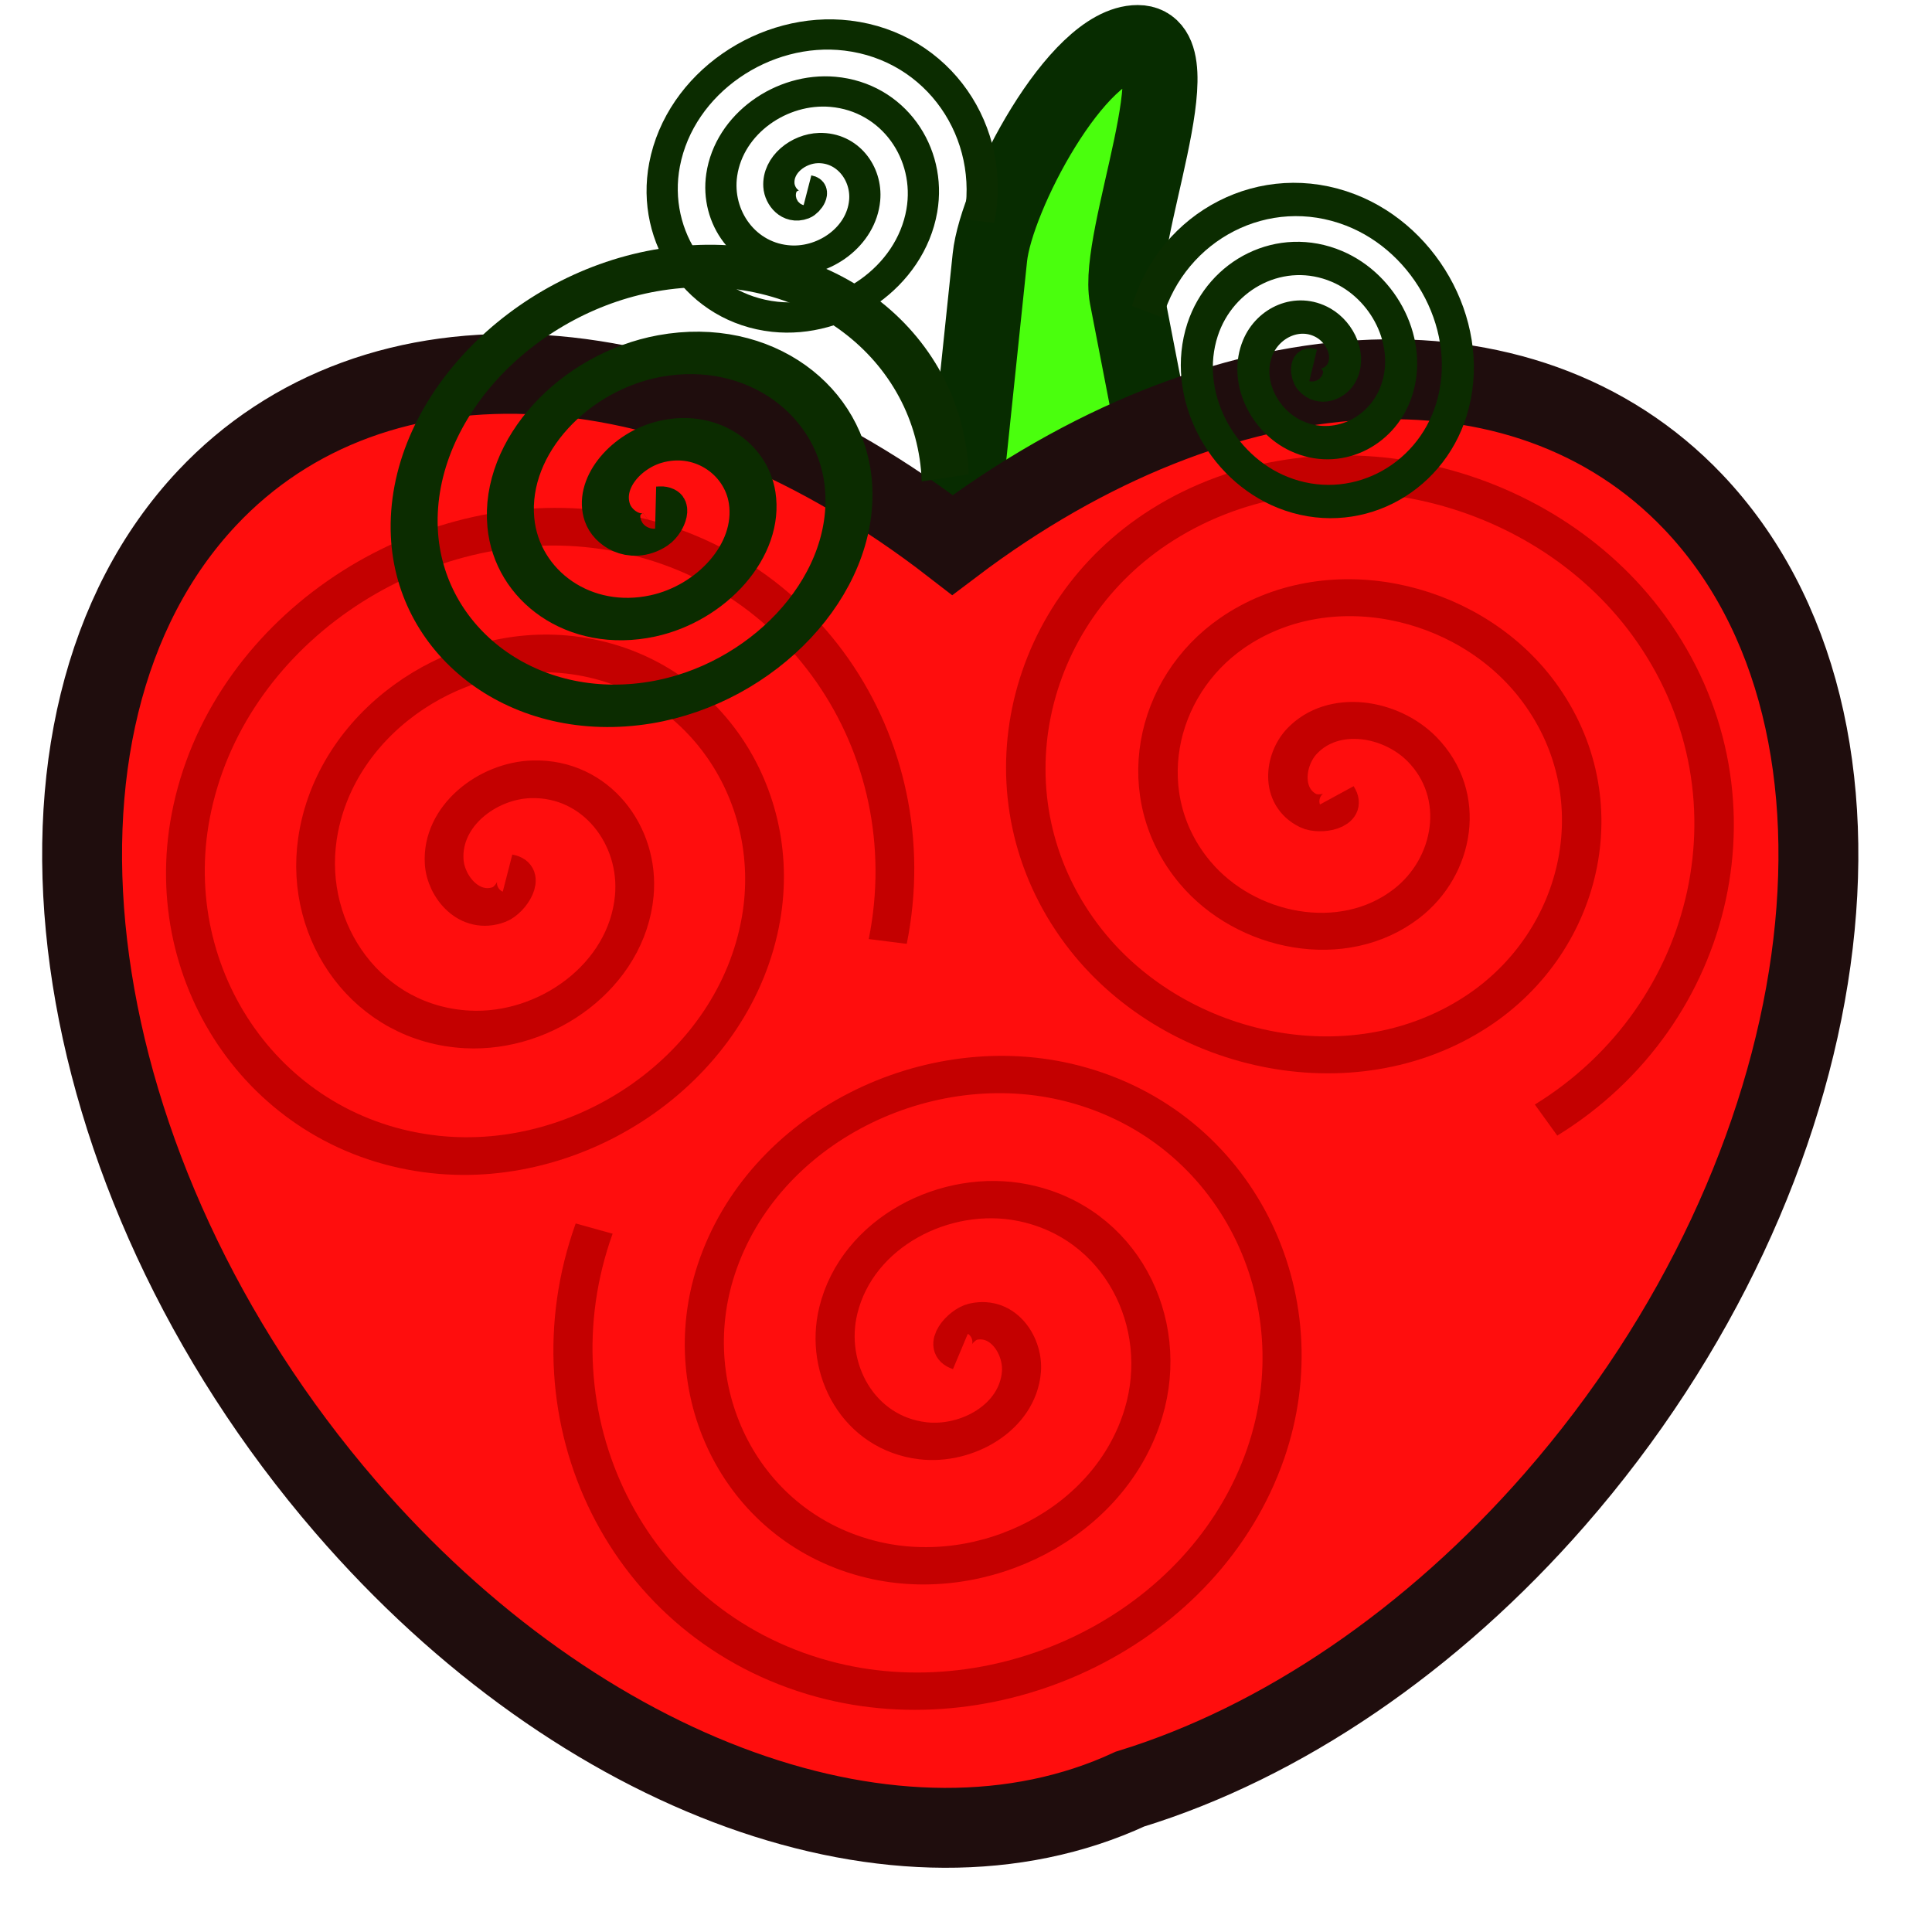
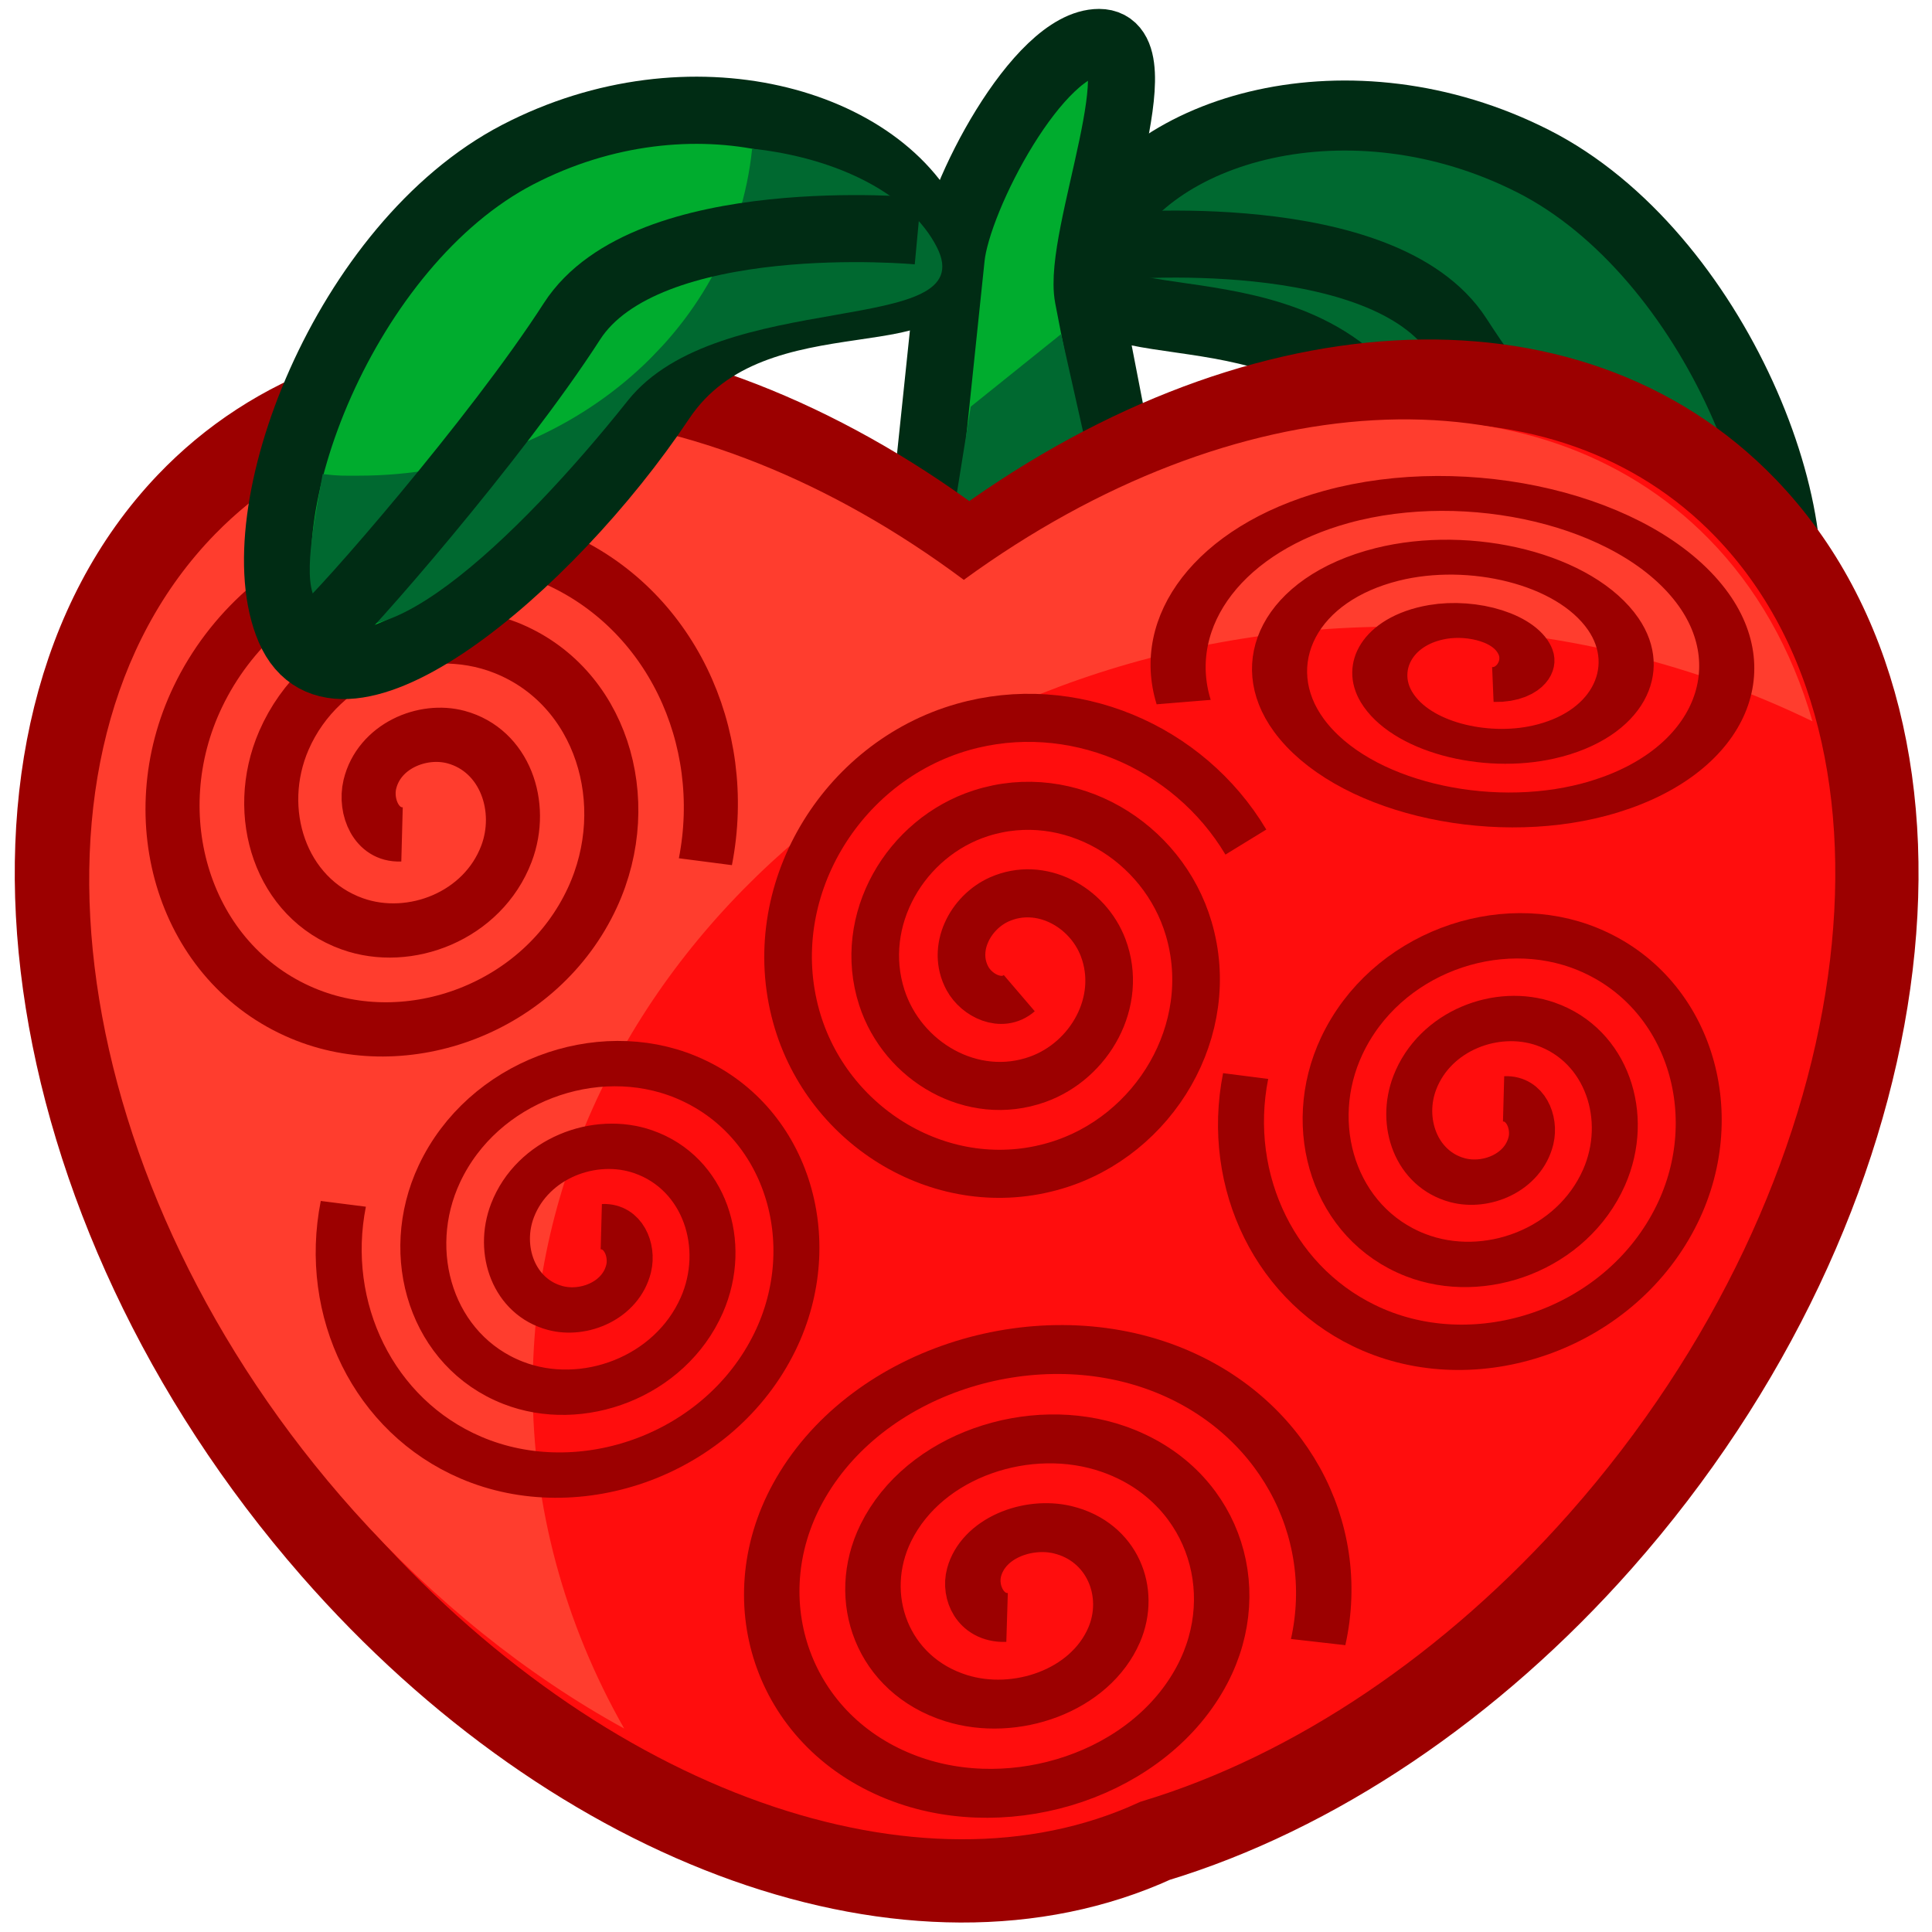
<svg xmlns="http://www.w3.org/2000/svg" width="100" height="100" viewBox="0 0 26.458 26.458" version="1.1" id="svg1">
  <defs id="defs1">
    </defs>
  <g id="layer1">
-     <path id="rect6" style="fill:#4aff0d;stroke:#072c00;stroke-width:1.024;fill-opacity:1;stroke-opacity:1;stroke-dasharray:none" d="m 15.581,0.581 c 0.831,0 -0.308,2.672 -0.15,3.487 l 0.694,3.581 c 0.158,0.816 -0.669,1.5 -1.5,1.5 -0.831,0 -1.586,-0.674 -1.5,-1.5 L 13.556,3.525 c 0.086,-0.826 1.194,-2.944 2.025,-2.944 z" />
-     <path id="path6" style="fill:#ff0d0d;fill-opacity:1;stroke:#1f0d0d;stroke-width:1.094;stroke-dasharray:none" d="M 7.43,5.134 A 10.964,7.556 54.694 0 0 2.839,6.817 10.964,7.556 54.694 0 0 4.734,20.636 10.964,7.556 54.694 0 0 15.474,24.501 7.528,10.882 36.181 0 0 21.292,20.536 7.528,10.882 36.181 0 0 23.187,6.872 7.528,10.882 36.181 0 0 13.044,7.463 10.964,7.556 54.694 0 0 7.43,5.134 Z" />
-     <path style="fill:none;fill-rule:evenodd;stroke:#0b2c00;stroke-width:0.898;stroke-dasharray:none;stroke-opacity:1" id="path7" d="M 3.3,6.675 C 3.48,6.855 3.146,7.007 3,6.975 2.605,6.887 2.542,6.381 2.7,6.075 2.983,5.527 3.719,5.463 4.2,5.775 4.905,6.233 4.971,7.226 4.5,7.875 3.873,8.74 2.615,8.806 1.8,8.175 0.774,7.381 0.707,5.856 1.5,4.875 2.46,3.687 4.255,3.621 5.4,4.575 6.75,5.7 6.817,7.765 5.7,9.075 4.411,10.587 2.074,10.654 0.6,9.375 -1.075,7.921 -1.142,5.313 0.3,3.675 1.918,1.837 4.798,1.77 6.6,3.375 8.601,5.157 8.668,8.309 6.9,10.275" transform="matrix(0.4090327,-0.262444,0.243414,0.3793735,8.083571,0.939011)" />
-     <path style="fill:none;fill-rule:evenodd;stroke:#c40000;stroke-width:0.503;stroke-dasharray:none;stroke-opacity:1" id="path12" d="M 3.3,6.675 C 3.48,6.855 3.146,7.007 3,6.975 2.605,6.887 2.542,6.381 2.7,6.075 2.983,5.527 3.719,5.463 4.2,5.775 4.905,6.233 4.971,7.226 4.5,7.875 3.873,8.74 2.615,8.806 1.8,8.175 0.774,7.381 0.707,5.856 1.5,4.875 2.46,3.687 4.255,3.621 5.4,4.575 6.75,5.7 6.817,7.765 5.7,9.075 4.411,10.587 2.074,10.654 0.6,9.375 -1.075,7.921 -1.142,5.313 0.3,3.675 1.918,1.837 4.798,1.77 6.6,3.375 8.601,5.157 8.668,8.309 6.9,10.275" transform="matrix(1.045138,0.2653669,-0.2491765,0.9699089,16.52152,3.542011)" />
-     <path style="fill:none;fill-rule:evenodd;stroke:#0b2c00;stroke-width:0.955;stroke-dasharray:none;stroke-opacity:1" id="path9" d="M 3.3,6.675 C 3.48,6.855 3.146,7.007 3,6.975 2.605,6.887 2.542,6.381 2.7,6.075 2.983,5.527 3.719,5.463 4.2,5.775 4.905,6.233 4.971,7.226 4.5,7.875 3.873,8.74 2.615,8.806 1.8,8.175 0.774,7.381 0.707,5.856 1.5,4.875 2.46,3.687 4.255,3.621 5.4,4.575 6.75,5.7 6.817,7.765 5.7,9.075 4.411,10.587 2.074,10.654 0.6,9.375 -1.075,7.921 -1.142,5.313 0.3,3.675 1.918,1.837 4.798,1.77 6.6,3.375 8.601,5.157 8.668,8.309 6.9,10.275" transform="matrix(-0.2377359,-0.4238706,-0.3931355,0.2204975,21.39186,4.92897)" />
-     <path style="fill:none;fill-rule:evenodd;stroke:#c40000;stroke-width:0.503;stroke-dasharray:none;stroke-opacity:1" id="path10" d="M 3.3,6.675 C 3.48,6.855 3.146,7.007 3,6.975 2.605,6.887 2.542,6.381 2.7,6.075 2.983,5.527 3.719,5.463 4.2,5.775 4.905,6.233 4.971,7.226 4.5,7.875 3.873,8.74 2.615,8.806 1.8,8.175 0.774,7.381 0.707,5.856 1.5,4.875 2.46,3.687 4.255,3.621 5.4,4.575 6.75,5.7 6.817,7.765 5.7,9.075 4.411,10.587 2.074,10.654 0.6,9.375 -1.075,7.921 -1.142,5.313 0.3,3.675 1.918,1.837 4.798,1.77 6.6,3.375 8.601,5.157 8.668,8.309 6.9,10.275" transform="matrix(0.9067317,-0.5835839,0.539593,0.8435944,0.3565855,8.251477)" />
-     <path style="fill:none;fill-rule:evenodd;stroke:#0b2c00;stroke-width:0.826;stroke-dasharray:none;stroke-opacity:1" id="path8" d="M 3.3,6.675 C 3.48,6.855 3.146,7.007 3,6.975 2.605,6.887 2.542,6.381 2.7,6.075 2.983,5.527 3.719,5.463 4.2,5.775 4.905,6.233 4.971,7.226 4.5,7.875 3.873,8.74 2.615,8.806 1.8,8.175 0.774,7.381 0.707,5.856 1.5,4.875 2.46,3.687 4.255,3.621 5.4,4.575 6.75,5.7 6.817,7.765 5.7,9.075 4.411,10.587 2.074,10.654 0.6,9.375 -1.075,7.921 -1.142,5.313 0.3,3.675 1.918,1.837 4.798,1.77 6.6,3.375 8.601,5.157 8.668,8.309 6.9,10.275" transform="matrix(0.5633672,-0.5507848,0.5381546,0.4376616,3.527358,5.848122)" />
-     <path style="fill:none;fill-rule:evenodd;stroke:#c40000;stroke-width:0.503;stroke-dasharray:none;stroke-opacity:1" id="path11" d="M 3.3,6.675 C 3.48,6.855 3.146,7.007 3,6.975 2.605,6.887 2.542,6.381 2.7,6.075 2.983,5.527 3.719,5.463 4.2,5.775 4.905,6.233 4.971,7.226 4.5,7.875 3.873,8.74 2.615,8.806 1.8,8.175 0.774,7.381 0.707,5.856 1.5,4.875 2.46,3.687 4.255,3.621 5.4,4.575 6.75,5.7 6.817,7.765 5.7,9.075 4.411,10.587 2.074,10.654 0.6,9.375 -1.075,7.921 -1.142,5.313 0.3,3.675 1.918,1.837 4.798,1.77 6.6,3.375 8.601,5.157 8.668,8.309 6.9,10.275" transform="matrix(-0.981951,0.4455388,-0.4111958,-0.9130883,19.13714,23.13257)" />
+     <path id="path13" style="fill:#006930;stroke:#002c14;stroke-width:0.959;fill-opacity:1" d="m 14.99,3.343 c -0.704,1.606 2.562,0.316 3.935,2.326 1.632,2.39 4.66,4.833 5.364,3.227 0.704,-1.606 -0.8,-5.425 -3.294,-6.689 -2.494,-1.264 -5.3,-0.471 -6.005,1.135 z" />
+     <path id="rect6" style="fill:#00ac2e;fill-opacity:1;stroke:#002c14;stroke-width:0.918;stroke-dasharray:none;stroke-opacity:1" d="m 15.052,0.581 c 0.831,0 -0.308,2.672 -0.15,3.487 l 0.694,3.581 c 0.158,0.816 -0.669,1.5 -1.5,1.5 -0.831,0 -1.586,-0.674 -1.5,-1.5 L 13.027,3.525 c 0.086,-0.826 1.194,-2.944 2.025,-2.944 z" />
+     <path id="rect15" style="fill:#006930;fill-opacity:1;stroke-width:0.918" d="m 13.294,5.569 1.238,-0.994 0.581,2.587 -2.156,0.506 z" />
+     <path style="fill:none;fill-opacity:1;stroke:#002c14;stroke-width:0.918;stroke-dasharray:none;stroke-opacity:1" d="M 23.408,8.87 C 23.113,8.633 21.003,6.216 19.973,4.614 18.952,3.027 15.235,3.375 15.235,3.375" id="path15" />
+     <path id="path6" style="fill:#ff0d0d;fill-opacity:1;stroke:#9c0000;stroke-width:1.14;stroke-dasharray:none;stroke-opacity:1" d="M 7.384,5.157 A 11.4,7.889 53.722 0 0 2.57,6.9 11.4,7.889 53.722 0 0 4.557,21.207 11.4,7.889 53.722 0 0 15.819,25.209 7.857,11.318 37.171 0 0 21.919,21.103 7.857,11.318 37.171 0 0 23.905,6.957 7.857,11.318 37.171 0 0 13.27,7.569 11.4,7.889 53.722 0 0 7.384,5.157 Z" />
+     <path id="path1" style="fill:#ff3d2e;fill-opacity:1;stroke:none;stroke-width:1.079;stroke-dasharray:none" d="M 7.558,5.685 A 10.758,7.493 51.803 0 0 2.945,7.315 10.758,7.493 51.803 0 0 4.849,20.697 10.758,7.493 51.803 0 0 8.548,23.672 11.819,10.421 0 0 1 7.295,19.003 11.819,10.421 0 0 1 19.114,8.582 11.819,10.421 0 0 1 24.821,9.878 7.46,10.684 39.12 0 0 23.391,7.369 7.46,10.684 39.12 0 0 13.199,7.941 10.758,7.493 51.803 0 0 7.558,5.685 Z" />
+     <path style="fill:none;fill-rule:evenodd;stroke:#9c0000;stroke-width:0.924;stroke-dasharray:none;stroke-opacity:1" id="path10" d="M 2.865,6.918 C 2.493,6.683 2.58,6.144 2.849,5.87 3.309,5.401 4.077,5.552 4.476,6.017 5.048,6.687 4.829,7.704 4.165,8.221 3.29,8.902 2.017,8.611 1.384,7.747 0.593,6.668 0.957,5.137 2.021,4.388 3.303,3.487 5.094,3.924 5.957,5.189 6.97,6.674 6.459,8.725 4.993,9.702 3.306,10.826 0.993,10.243 -0.097,8.575 -1.334,6.685 -0.676,4.111 1.193,2.907 3.285,1.559 6.12,2.291 7.438,4.361 8.612,6.204 8.351,8.661 6.9,10.275" transform="matrix(0.6886619,-0.4572854,0.4098204,0.6610247,0.6974918,8.163902)" />
+     <path style="fill:none;fill-rule:evenodd;stroke:#9c0000;stroke-width:0.924;stroke-dasharray:none;stroke-opacity:1" id="path2" d="M 2.865,6.918 C 2.493,6.683 2.58,6.144 2.849,5.87 3.309,5.401 4.077,5.552 4.476,6.017 5.048,6.687 4.829,7.704 4.165,8.221 3.29,8.902 2.017,8.611 1.384,7.747 0.593,6.668 0.957,5.137 2.021,4.388 3.303,3.487 5.094,3.924 5.957,5.189 6.97,6.674 6.459,8.725 4.993,9.702 3.306,10.826 0.993,10.243 -0.097,8.575 -1.334,6.685 -0.676,4.111 1.193,2.907 3.285,1.559 6.12,2.291 7.438,4.361 8.612,6.204 8.351,8.661 6.9,10.275" transform="matrix(-0.5855748,0.3824261,-0.3484736,-0.5528125,12.32275,19.52742)" />
+     <path style="fill:none;fill-rule:evenodd;stroke:#9c0000;stroke-width:0.924;stroke-dasharray:none;stroke-opacity:1" id="path3" d="M 2.865,6.918 C 2.493,6.683 2.58,6.144 2.849,5.87 3.309,5.401 4.077,5.552 4.476,6.017 5.048,6.687 4.829,7.704 4.165,8.221 3.29,8.902 2.017,8.611 1.384,7.747 0.593,6.668 0.957,5.137 2.021,4.388 3.303,3.487 5.094,3.924 5.957,5.189 6.97,6.674 6.459,8.725 4.993,9.702 3.306,10.826 0.993,10.243 -0.097,8.575 -1.334,6.685 -0.676,4.111 1.193,2.907 3.285,1.559 6.12,2.291 7.438,4.361 8.612,6.204 8.351,8.661 6.9,10.275" transform="matrix(0.7061827,-0.4124402,0.420247,0.5961991,8.861009,19.20755)" />
+     <path style="fill:none;fill-rule:evenodd;stroke:#9c0000;stroke-width:0.924;stroke-dasharray:none;stroke-opacity:1" id="path4" d="M 2.865,6.918 C 2.493,6.683 2.58,6.144 2.849,5.87 3.309,5.401 4.077,5.552 4.476,6.017 5.048,6.687 4.829,7.704 4.165,8.221 3.29,8.902 2.017,8.611 1.384,7.747 0.593,6.668 0.957,5.137 2.021,4.388 3.303,3.487 5.094,3.924 5.957,5.189 6.97,6.674 6.459,8.725 4.993,9.702 3.306,10.826 0.993,10.243 -0.097,8.575 -1.334,6.685 -0.676,4.111 1.193,2.907 3.285,1.559 6.12,2.291 7.438,4.361 8.612,6.204 8.351,8.661 6.9,10.275" transform="matrix(-0.5855748,0.3824261,-0.3484736,-0.5528125,24.67944,17.77733)" />
+     <path style="fill:none;fill-rule:evenodd;stroke:#9c0000;stroke-width:0.924;stroke-dasharray:none;stroke-opacity:1" id="path5" d="M 2.865,6.918 C 2.493,6.683 2.58,6.144 2.849,5.87 3.309,5.401 4.077,5.552 4.476,6.017 5.048,6.687 4.829,7.704 4.165,8.221 3.29,8.902 2.017,8.611 1.384,7.747 0.593,6.668 0.957,5.137 2.021,4.388 3.303,3.487 5.094,3.924 5.957,5.189 6.97,6.674 6.459,8.725 4.993,9.702 3.306,10.826 0.993,10.243 -0.097,8.575 -1.334,6.685 -0.676,4.111 1.193,2.907 3.285,1.559 6.12,2.291 7.438,4.361 8.612,6.204 8.351,8.661 6.9,10.275" transform="matrix(0.207747,-0.6826652,0.6747308,0.2042413,8.6954,14.14359)" />
+     <path style="fill:none;fill-rule:evenodd;stroke:#9c0000;stroke-width:0.924;stroke-dasharray:none;stroke-opacity:1" id="path11" d="M 2.865,6.918 C 2.493,6.683 2.58,6.144 2.849,5.87 3.309,5.401 4.077,5.552 4.476,6.017 5.048,6.687 4.829,7.704 4.165,8.221 3.29,8.902 2.017,8.611 1.384,7.747 0.593,6.668 0.957,5.137 2.021,4.388 3.303,3.487 5.094,3.924 5.957,5.189 6.97,6.674 6.459,8.725 4.993,9.702 3.306,10.826 0.993,10.243 -0.097,8.575 -1.334,6.685 -0.676,4.111 1.193,2.907 3.285,1.559 6.12,2.291 7.438,4.361 8.612,6.204 8.351,8.661 6.9,10.275" transform="matrix(-0.701863,-0.2941666,-0.4176763,0.4252298,25.34443,7.275313)" />
+     <path id="path12" style="fill:#00ac2e;stroke:#002c14;stroke-width:0.92" d="M 12.788,3.22 C 13.456,4.779 10.357,3.526 9.055,5.479 7.507,7.799 4.635,10.172 3.966,8.613 3.298,7.053 4.725,3.345 7.091,2.117 9.458,0.889 12.12,1.66 12.788,3.22 Z" />
+     <path id="path16" style="fill:#006930;fill-opacity:1;stroke:none;stroke-width:0.811" d="M 10.3,2.036 C 10.042,4.573 7.709,6.514 4.915,6.514 4.684,6.514 4.649,6.519 4.419,6.492 4.334,6.986 4.141,7.859 4.307,8.185 4.951,9.443 7.107,7.359 8.597,5.487 9.851,3.912 13.472,4.641 12.829,3.383 12.465,2.672 11.49,2.165 10.3,2.036 Z" />
+     <path style="fill:none;fill-opacity:1;stroke:#002c14;stroke-width:0.918;stroke-dasharray:none;stroke-opacity:1" d="M 4.397,8.658 C 4.692,8.421 6.801,6.004 7.832,4.402 8.853,2.815 12.57,3.163 12.57,3.163" id="path14" />
  </g>
</svg>
